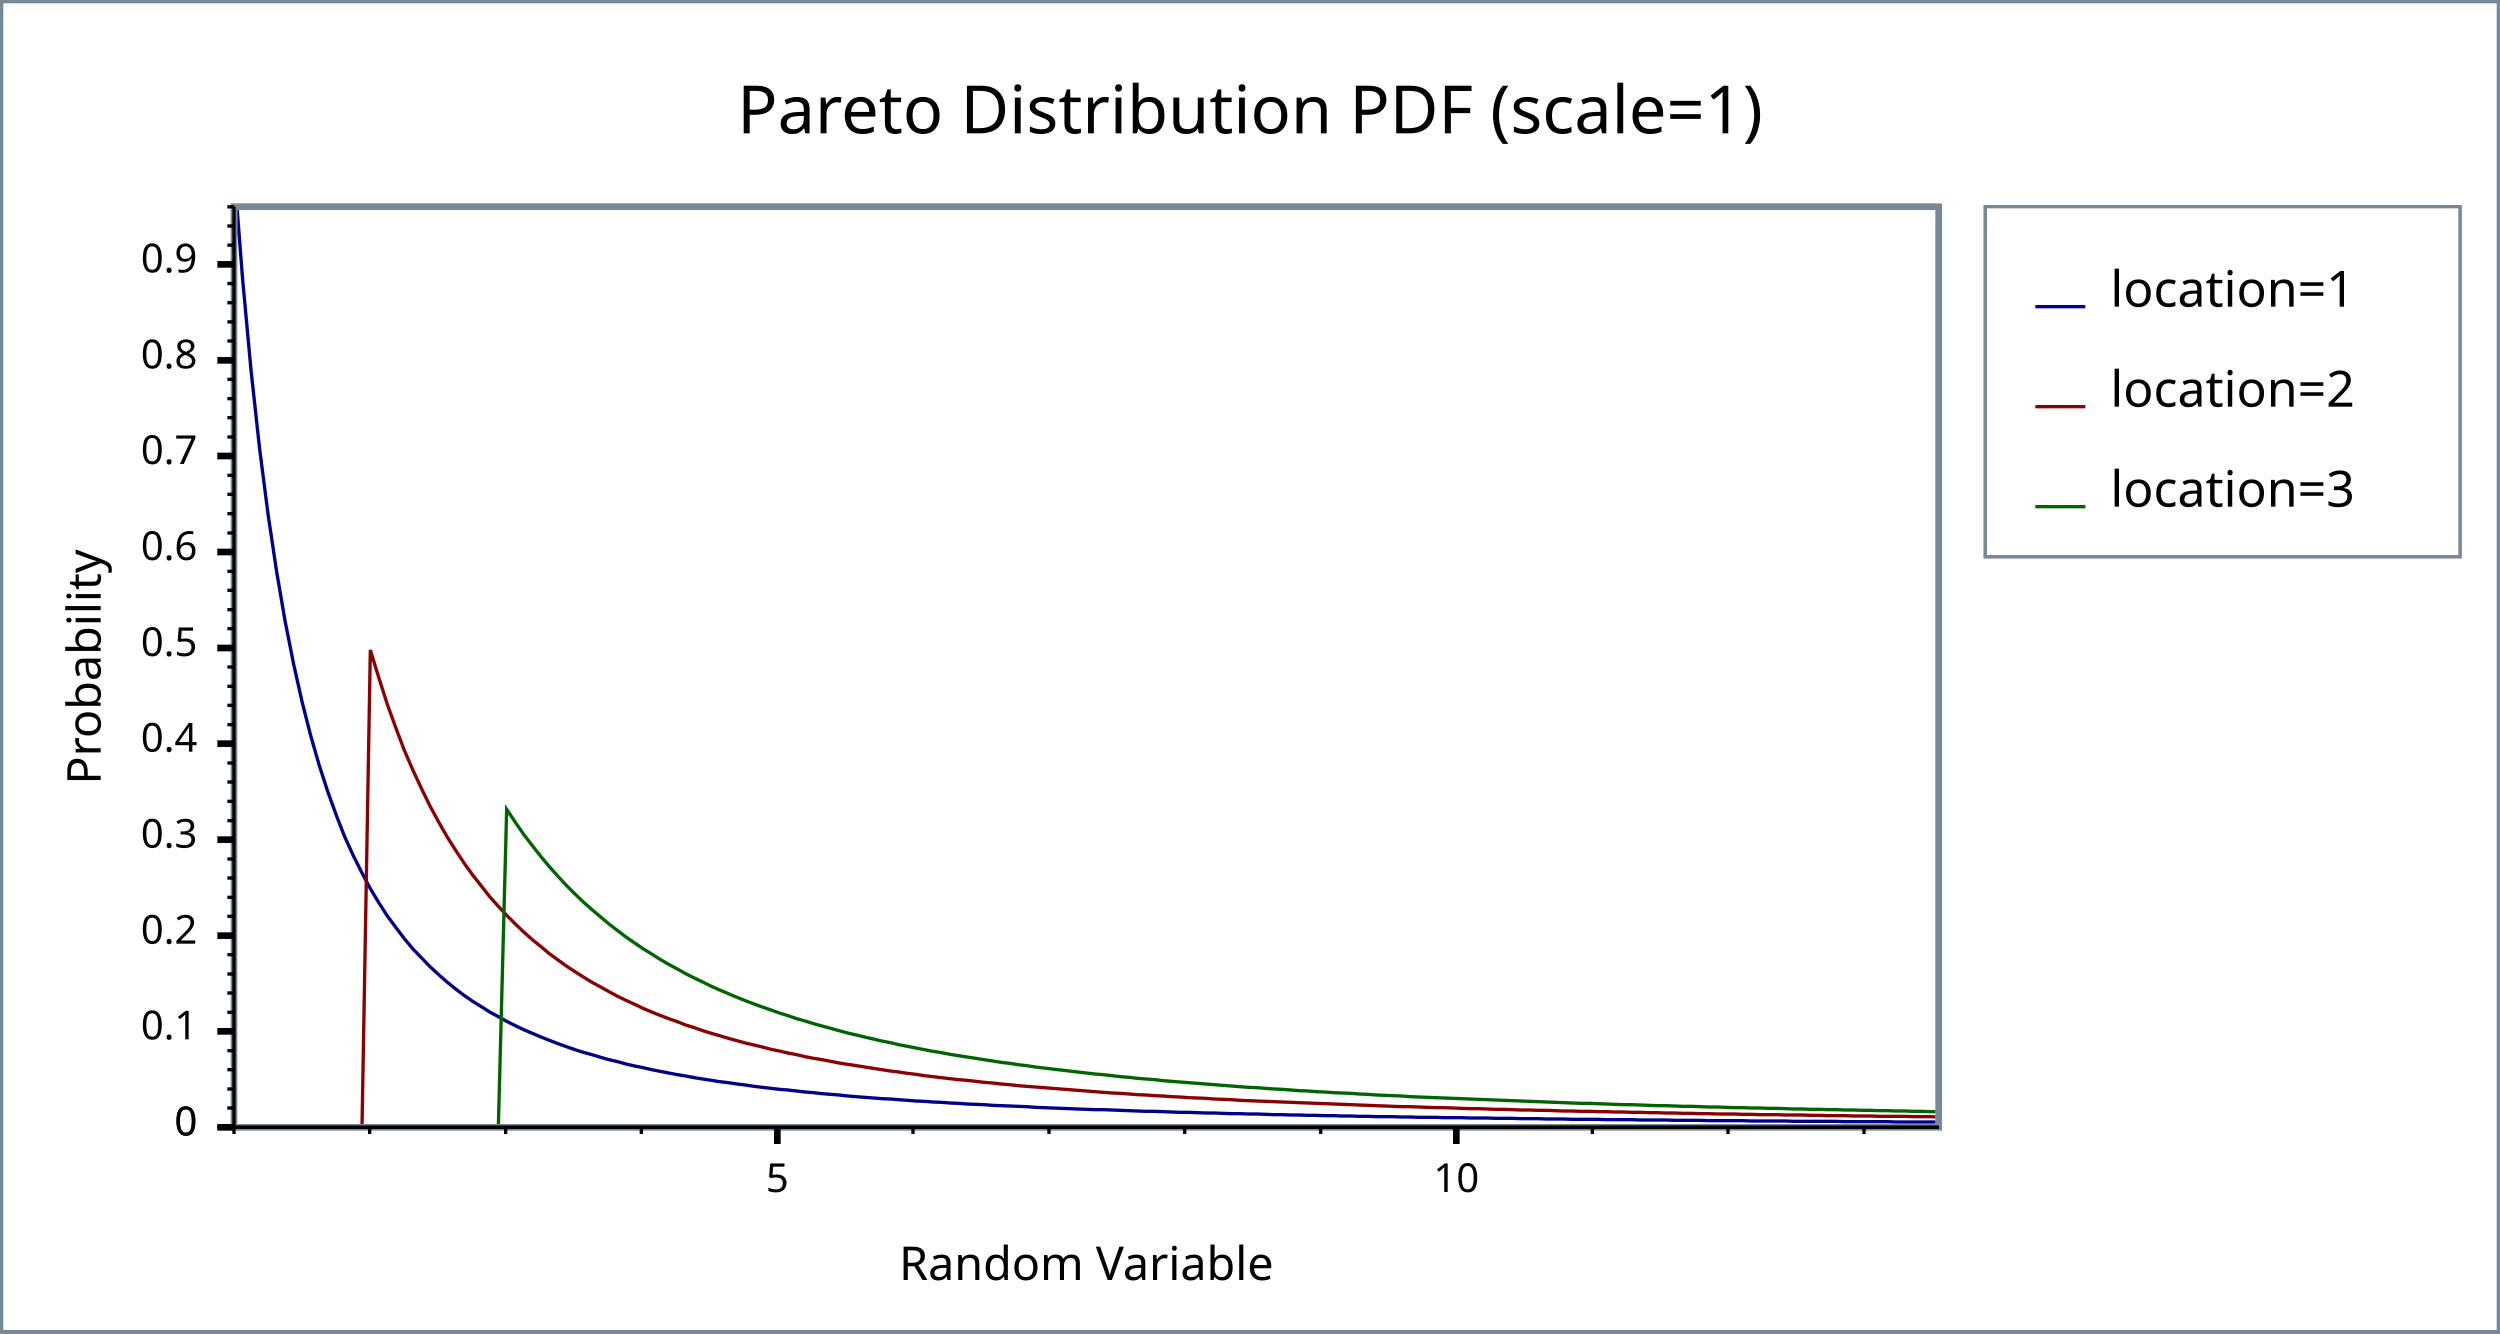
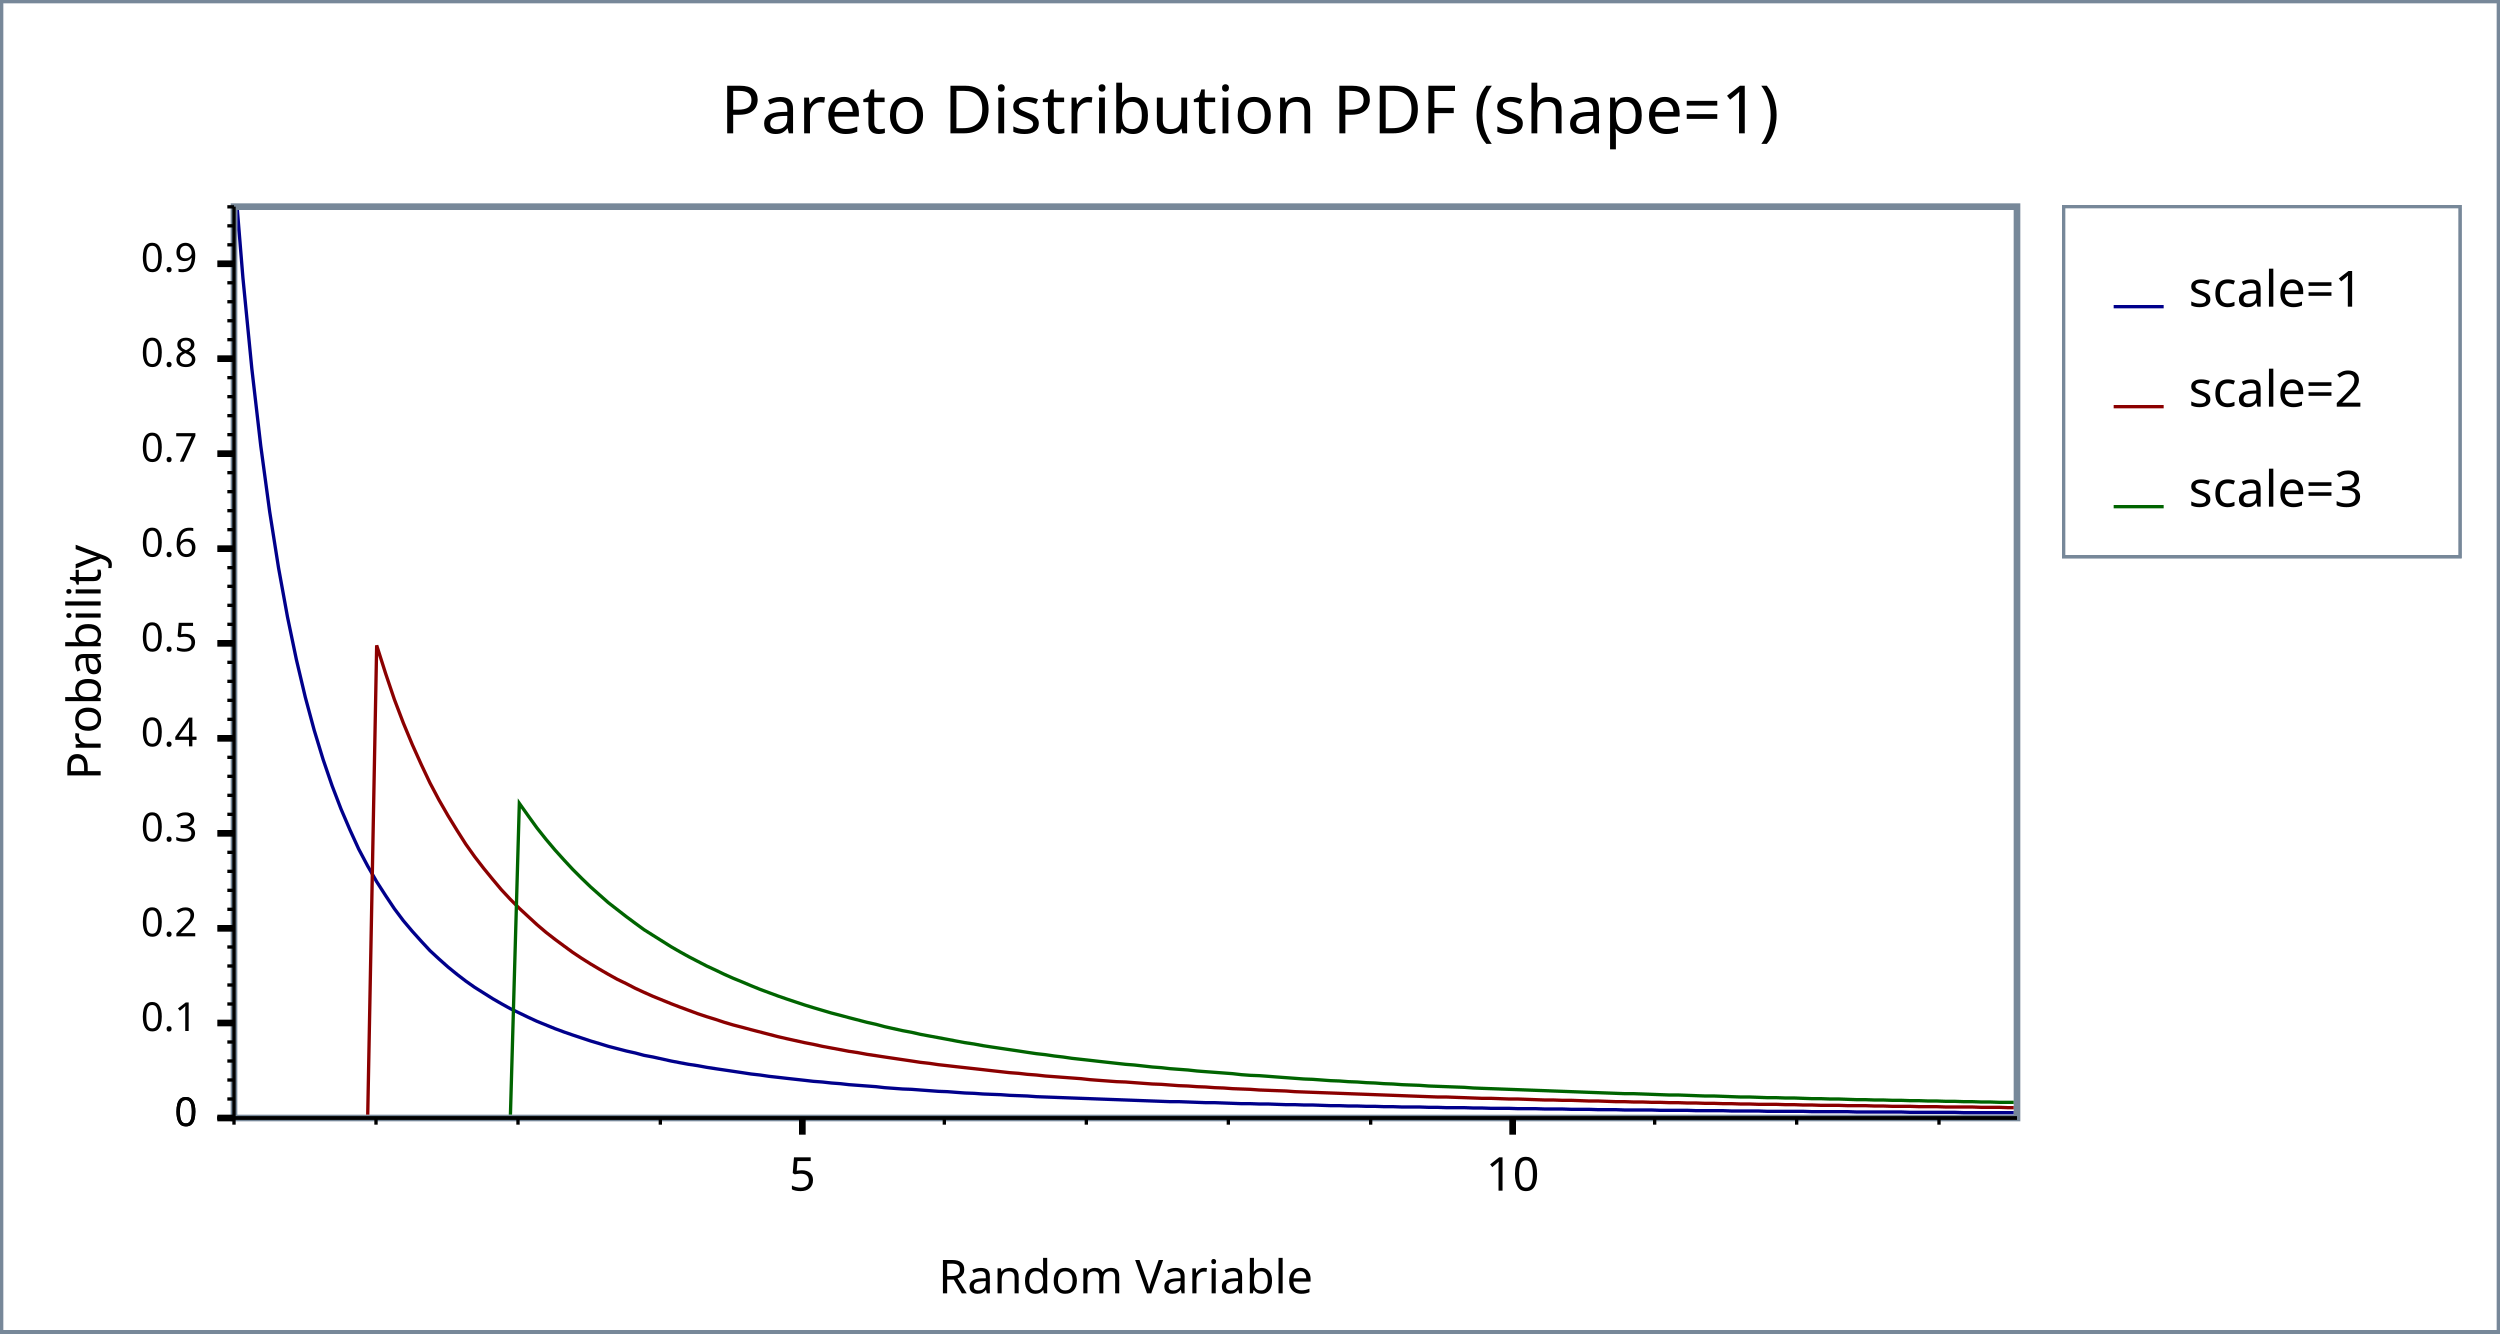
<svg xmlns="http://www.w3.org/2000/svg" width="750" height="400" version="1.1">
  <clipPath id="plot_window">
-     <rect x="71.2" y="63" width="509.4" height="274.2" />
+     <rect x="71.2" y="63" width="532.9" height="271.4" />
  </clipPath>
  <g id="imageBackground" stroke="rgb(119,136,153)" fill="rgb(255,255,255)" stroke-width="2">
    <rect x="0" y="0" width="750" height="400" />
  </g>
  <g id="plotBackground" stroke="rgb(119,136,153)" fill="rgb(255,255,255)" stroke-width="2">
-     <rect x="70.2" y="62" width="511.4" height="276.2" />
+     <rect x="70.2" y="62" width="534.9" height="273.4" />
  </g>
  <g id="yMinorGrid" stroke="rgb(200,220,255)" stroke-width="0.5" />
  <g id="yMajorGrid" stroke="rgb(200,220,255)" stroke-width="1" />
  <g id="xMinorGrid" stroke="rgb(200,220,255)" stroke-width="0.5" />
  <g id="xMajorGrid" stroke="rgb(200,220,255)" stroke-width="1" />
  <g id="yAxis" stroke="rgb(0,0,0)" stroke-width="1">
-     <line x1="70.2" y1="62" x2="70.2" y2="338.2" />
+     <line x1="70.2" y1="62" x2="70.2" y2="335.4" />
  </g>
  <g id="xAxis" stroke="rgb(0,0,0)" stroke-width="1">
-     <line x1="65.2" y1="338.2" x2="581.6" y2="338.2" />
-     <line x1="65.2" y1="338.2" x2="581.6" y2="338.2" />
+     <line x1="65.2" y1="335.4" x2="605.1" y2="335.4" />
+     <line x1="65.2" y1="335.4" x2="605.1" y2="335.4" />
  </g>
  <g id="yMinorTicks" stroke="rgb(0,0,0)" stroke-width="1">
-     <path d="M68.2,332.4 L70.2,332.4 M68.2,326.7 L70.2,326.7 M68.2,320.9 L70.2,320.9 M68.2,315.2 L70.2,315.2 M68.2,303.7 L70.2,303.7 M68.2,297.9 L70.2,297.9 M68.2,292.2 L70.2,292.2 M68.2,286.4 L70.2,286.4 M68.2,274.9 L70.2,274.9 M68.2,269.2 L70.2,269.2 M68.2,263.4 L70.2,263.4 M68.2,257.7 L70.2,257.7 M68.2,246.2 L70.2,246.2 M68.2,240.4 L70.2,240.4 M68.2,234.6 L70.2,234.6 M68.2,228.9 L70.2,228.9 M68.2,217.4 L70.2,217.4 M68.2,211.6 L70.2,211.6 M68.2,205.9 L70.2,205.9 M68.2,200.1 L70.2,200.1 M68.2,188.6 L70.2,188.6 M68.2,182.9 L70.2,182.9 M68.2,177.1 L70.2,177.1 M68.2,171.4 L70.2,171.4 M68.2,159.9 L70.2,159.9 M68.2,154.1 L70.2,154.1 M68.2,148.3 L70.2,148.3 M68.2,142.6 L70.2,142.6 M68.2,131.1 L70.2,131.1 M68.2,125.3 L70.2,125.3 M68.2,119.6 L70.2,119.6 M68.2,113.8 L70.2,113.8 M68.2,102.3 L70.2,102.3 M68.2,96.57 L70.2,96.57 M68.2,90.82 L70.2,90.82 M68.2,85.06 L70.2,85.06 M68.2,73.56 L70.2,73.56 M68.2,67.8 L70.2,67.8 M68.2,62.05 L70.2,62.05 M68.2,338.2 L70.2,338.2 " />
+     <path d="M68.2,329.7 L70.2,329.7 M68.2,324 L70.2,324 M68.2,318.3 L70.2,318.3 M68.2,312.6 L70.2,312.6 M68.2,301.2 L70.2,301.2 M68.2,295.5 L70.2,295.5 M68.2,289.8 L70.2,289.8 M68.2,284.1 L70.2,284.1 M68.2,272.8 L70.2,272.8 M68.2,267.1 L70.2,267.1 M68.2,261.4 L70.2,261.4 M68.2,255.7 L70.2,255.7 M68.2,244.3 L70.2,244.3 M68.2,238.6 L70.2,238.6 M68.2,232.9 L70.2,232.9 M68.2,227.2 L70.2,227.2 M68.2,215.8 L70.2,215.8 M68.2,210.1 L70.2,210.1 M68.2,204.4 L70.2,204.4 M68.2,198.7 L70.2,198.7 M68.2,187.3 L70.2,187.3 M68.2,181.6 L70.2,181.6 M68.2,175.9 L70.2,175.9 M68.2,170.3 L70.2,170.3 M68.2,158.9 L70.2,158.9 M68.2,153.2 L70.2,153.2 M68.2,147.5 L70.2,147.5 M68.2,141.8 L70.2,141.8 M68.2,130.4 L70.2,130.4 M68.2,124.7 L70.2,124.7 M68.2,119 L70.2,119 M68.2,113.3 L70.2,113.3 M68.2,101.9 L70.2,101.9 M68.2,96.22 L70.2,96.22 M68.2,90.52 L70.2,90.52 M68.2,84.83 L70.2,84.83 M68.2,73.44 L70.2,73.44 M68.2,67.75 L70.2,67.75 M68.2,62.05 L70.2,62.05 M68.2,335.4 L70.2,335.4 " fill="none" />
  </g>
  <g id="xMinorTicks" stroke="rgb(0,0,0)" stroke-width="1">
-     <path d="M70.2,338.2 L70.2,340.2 M110.9,338.2 L110.9,340.2 M151.7,338.2 L151.7,340.2 M192.4,338.2 L192.4,340.2 M273.9,338.2 L273.9,340.2 M314.7,338.2 L314.7,340.2 M355.4,338.2 L355.4,340.2 M396.2,338.2 L396.2,340.2 M477.7,338.2 L477.7,340.2 M518.4,338.2 L518.4,340.2 M559.2,338.2 L559.2,340.2 " />
+     <path d="M70.2,335.4 L70.2,337.4 M112.8,335.4 L112.8,337.4 M155.4,335.4 L155.4,337.4 M198.1,335.4 L198.1,337.4 M283.3,335.4 L283.3,337.4 M325.9,335.4 L325.9,337.4 M368.5,335.4 L368.5,337.4 M411.2,335.4 L411.2,337.4 M496.4,335.4 L496.4,337.4 M539,335.4 L539,337.4 M581.7,335.4 L581.7,337.4 " fill="none" />
  </g>
  <g id="yMajorTicks" stroke="rgb(0,0,0)" stroke-width="2">
-     <path d="M65.2,338.2 L70.2,338.2 M65.2,309.4 L70.2,309.4 M65.2,280.7 L70.2,280.7 M65.2,251.9 L70.2,251.9 M65.2,223.1 L70.2,223.1 M65.2,194.4 L70.2,194.4 M65.2,165.6 L70.2,165.6 M65.2,136.8 L70.2,136.8 M65.2,108.1 L70.2,108.1 M65.2,79.31 L70.2,79.31 M65.2,338.2 L70.2,338.2 " />
+     <path d="M65.2,335.4 L70.2,335.4 M65.2,306.9 L70.2,306.9 M65.2,278.5 L70.2,278.5 M65.2,250 L70.2,250 M65.2,221.5 L70.2,221.5 M65.2,193 L70.2,193 M65.2,164.6 L70.2,164.6 M65.2,136.1 L70.2,136.1 M65.2,107.6 L70.2,107.6 M65.2,79.13 L70.2,79.13 M65.2,335.4 L70.2,335.4 " fill="none" />
  </g>
  <g id="xMajorTicks" stroke="rgb(0,0,0)" stroke-width="2">
-     <path d="M233.2,338.2 L233.2,343.2 M436.9,338.2 L436.9,343.2 " />
+     <path d="M240.7,335.4 L240.7,340.4 M453.8,335.4 L453.8,340.4 " fill="none" />
  </g>
  <g id="plotLabels">
-     <text x="233.2" y="357.6" text-anchor="middle" font-size="12" font-family="Verdana">5</text>
-     <text x="436.9" y="357.6" text-anchor="middle" font-size="12" font-family="Verdana">10</text>
-     <text x="59.2" y="340.6" text-anchor="end" font-size="12" font-family="Verdana">0</text>
-     <text x="59.2" y="311.8" text-anchor="end" font-size="12" font-family="Verdana">0.1</text>
-     <text x="59.2" y="283.1" text-anchor="end" font-size="12" font-family="Verdana">0.2</text>
-     <text x="59.2" y="254.3" text-anchor="end" font-size="12" font-family="Verdana">0.3</text>
-     <text x="59.2" y="225.5" text-anchor="end" font-size="12" font-family="Verdana">0.4</text>
-     <text x="59.2" y="196.8" text-anchor="end" font-size="12" font-family="Verdana">0.5</text>
-     <text x="59.2" y="168" text-anchor="end" font-size="12" font-family="Verdana">0.6</text>
-     <text x="59.2" y="139.2" text-anchor="end" font-size="12" font-family="Verdana">0.7</text>
-     <text x="59.2" y="110.5" text-anchor="end" font-size="12" font-family="Verdana">0.8</text>
-     <text x="59.2" y="81.71" text-anchor="end" font-size="12" font-family="Verdana">0.9</text>
-     <text x="59.2" y="340.6" text-anchor="end" font-size="12" font-family="Verdana">0</text>
+     <text x="240.7" y="357.2" text-anchor="middle" font-size="14" font-family="Verdana">5</text>
+     <text x="453.8" y="357.2" text-anchor="middle" font-size="14" font-family="Verdana">10</text>
+     <text x="59.2" y="337.8" text-anchor="end" font-size="12" font-family="Verdana">0</text>
+     <text x="59.2" y="309.3" text-anchor="end" font-size="12" font-family="Verdana">0.1</text>
+     <text x="59.2" y="280.9" text-anchor="end" font-size="12" font-family="Verdana">0.2</text>
+     <text x="59.2" y="252.4" text-anchor="end" font-size="12" font-family="Verdana">0.3</text>
+     <text x="59.2" y="223.9" text-anchor="end" font-size="12" font-family="Verdana">0.4</text>
+     <text x="59.2" y="195.4" text-anchor="end" font-size="12" font-family="Verdana">0.5</text>
+     <text x="59.2" y="167" text-anchor="end" font-size="12" font-family="Verdana">0.6</text>
+     <text x="59.2" y="138.5" text-anchor="end" font-size="12" font-family="Verdana">0.7</text>
+     <text x="59.2" y="110" text-anchor="end" font-size="12" font-family="Verdana">0.8</text>
+     <text x="59.2" y="81.53" text-anchor="end" font-size="12" font-family="Verdana">0.9</text>
+     <text x="59.2" y="337.8" text-anchor="end" font-size="12" font-family="Verdana">0</text>
  </g>
  <g id="yLabel">
-     <text x="30.2" y="200.1" text-anchor="middle" transform="rotate(-90 30.2 200.1 )" font-size="14" font-family="Verdana">Probability</text>
+     <text x="30.2" y="198.7" text-anchor="middle" transform="rotate(-90 30.2 198.7 )" font-size="14" font-family="Verdana">Probability</text>
  </g>
  <g id="xLabel">
-     <text x="325.9" y="384" text-anchor="middle" font-size="14" font-family="Verdana">Random Variable</text>
+     <text x="337.7" y="388" text-anchor="middle" font-size="14" font-family="Verdana">Random Variable</text>
  </g>
  <g id="plotLines" stroke-width="2">
    <g clip-path="url(#plot_window)" stroke="rgb(0,0,139)" stroke-width="1">
-       <path d="M70.2,50.54 L72.76,83.51 L75.31,111.1 L77.87,134.5 L80.43,154.4 L82.99,171.5 L85.54,186.4 L88.1,199.3 L90.66,210.7 L93.21,220.7 L95.77,229.6 L98.33,237.5 L100.9,244.6 L103.4,251 L106,256.7 L108.6,261.9 L111.1,266.6 L113.7,270.9 L116.2,274.8 L118.8,278.3 L121.3,281.6 L123.9,284.7 L126.5,287.4 L129,290 L131.6,292.4 L134.1,294.6 L136.7,296.7 L139.2,298.6 L141.8,300.4 L144.4,302 L146.9,303.6 L149.5,305 L152,306.4 L154.6,307.7 L157.1,308.9 L159.7,310 L162.3,311.1 L164.8,312.1 L167.4,313.1 L169.9,314 L172.5,314.9 L175,315.7 L177.6,316.4 L180.2,317.2 L182.7,317.9 L185.3,318.5 L187.8,319.2 L190.4,319.8 L192.9,320.3 L195.5,320.9 L198,321.4 L200.6,321.9 L203.2,322.4 L205.7,322.8 L208.3,323.3 L210.8,323.7 L213.4,324.1 L215.9,324.5 L218.5,324.8 L221.1,325.2 L223.6,325.5 L226.2,325.9 L228.7,326.2 L231.3,326.5 L233.8,326.8 L236.4,327 L239,327.3 L241.5,327.6 L244.1,327.8 L246.6,328.1 L249.2,328.3 L251.7,328.5 L254.3,328.8 L256.9,329 L259.4,329.2 L262,329.4 L264.5,329.6 L267.1,329.7 L269.6,329.9 L272.2,330.1 L274.8,330.3 L277.3,330.4 L279.9,330.6 L282.4,330.7 L285,330.9 L287.5,331 L290.1,331.2 L292.7,331.3 L295.2,331.4 L297.8,331.6 L300.3,331.7 L302.9,331.8 L305.4,331.9 L308,332 L310.6,332.2 L313.1,332.3 L315.7,332.4 L318.2,332.5 L320.8,332.6 L323.3,332.7 L325.9,332.8 L328.5,332.9 L331,332.9 L333.6,333 L336.1,333.1 L338.7,333.2 L341.2,333.3 L343.8,333.4 L346.4,333.4 L348.9,333.5 L351.5,333.6 L354,333.7 L356.6,333.7 L359.1,333.8 L361.7,333.9 L364.3,333.9 L366.8,334 L369.4,334.1 L371.9,334.1 L374.5,334.2 L377,334.2 L379.6,334.3 L382.2,334.4 L384.7,334.4 L387.3,334.5 L389.8,334.5 L392.4,334.6 L394.9,334.6 L397.5,334.7 L400.1,334.7 L402.6,334.8 L405.2,334.8 L407.7,334.9 L410.3,334.9 L412.8,335 L415.4,335 L418,335 L420.5,335.1 L423.1,335.1 L425.6,335.2 L428.2,335.2 L430.7,335.2 L433.3,335.3 L435.9,335.3 L438.4,335.3 L441,335.4 L443.5,335.4 L446.1,335.4 L448.6,335.5 L451.2,335.5 L453.7,335.5 L456.3,335.6 L458.9,335.6 L461.4,335.6 L464,335.7 L466.5,335.7 L469.1,335.7 L471.6,335.8 L474.2,335.8 L476.8,335.8 L479.3,335.8 L481.9,335.9 L484.4,335.9 L487,335.9 L489.5,335.9 L492.1,336 L494.7,336 L497.2,336 L499.8,336 L502.3,336.1 L504.9,336.1 L507.4,336.1 L510,336.1 L512.6,336.2 L515.1,336.2 L517.7,336.2 L520.2,336.2 L522.8,336.2 L525.3,336.3 L527.9,336.3 L530.5,336.3 L533,336.3 L535.6,336.3 L538.1,336.4 L540.7,336.4 L543.2,336.4 L545.8,336.4 L548.4,336.4 L550.9,336.4 L553.5,336.5 L556,336.5 L558.6,336.5 L561.1,336.5 L563.7,336.5 L566.3,336.5 L568.8,336.6 L571.4,336.6 L573.9,336.6 L576.5,336.6 L579,336.6 L581.6,336.6 " fill="none" />
+       <path d="M70.2,50.66 L72.87,83.29 L75.55,110.6 L78.22,133.7 L80.9,153.5 L83.57,170.4 L86.25,185.1 L88.92,197.9 L91.6,209.2 L94.27,219.1 L96.95,227.9 L99.62,235.7 L102.3,242.7 L105,249 L107.6,254.7 L110.3,259.8 L113,264.5 L115.7,268.7 L118.3,272.6 L121,276.2 L123.7,279.4 L126.4,282.4 L129,285.2 L131.7,287.7 L134.4,290.1 L137.1,292.3 L139.7,294.3 L142.4,296.2 L145.1,297.9 L147.8,299.6 L150.4,301.1 L153.1,302.6 L155.8,303.9 L158.5,305.2 L161.1,306.4 L163.8,307.5 L166.5,308.6 L169.2,309.6 L171.8,310.5 L174.5,311.4 L177.2,312.3 L179.9,313.1 L182.5,313.9 L185.2,314.6 L187.9,315.3 L190.6,315.9 L193.2,316.6 L195.9,317.1 L198.6,317.7 L201.3,318.3 L203.9,318.8 L206.6,319.3 L209.3,319.7 L212,320.2 L214.6,320.6 L217.3,321 L220,321.4 L222.7,321.8 L225.3,322.2 L228,322.5 L230.7,322.9 L233.4,323.2 L236,323.5 L238.7,323.8 L241.4,324.1 L244,324.4 L246.7,324.6 L249.4,324.9 L252.1,325.1 L254.7,325.4 L257.4,325.6 L260.1,325.8 L262.8,326 L265.4,326.3 L268.1,326.5 L270.8,326.7 L273.5,326.8 L276.1,327 L278.8,327.2 L281.5,327.4 L284.2,327.5 L286.8,327.7 L289.5,327.9 L292.2,328 L294.9,328.2 L297.5,328.3 L300.2,328.4 L302.9,328.6 L305.6,328.7 L308.2,328.8 L310.9,329 L313.6,329.1 L316.3,329.2 L318.9,329.3 L321.6,329.4 L324.3,329.5 L327,329.6 L329.6,329.7 L332.3,329.8 L335,329.9 L337.7,330 L340.3,330.1 L343,330.2 L345.7,330.3 L348.4,330.4 L351,330.5 L353.7,330.5 L356.4,330.6 L359.1,330.7 L361.7,330.8 L364.4,330.8 L367.1,330.9 L369.8,331 L372.4,331.1 L375.1,331.1 L377.8,331.2 L380.5,331.2 L383.1,331.3 L385.8,331.4 L388.5,331.4 L391.2,331.5 L393.8,331.5 L396.5,331.6 L399.2,331.7 L401.9,331.7 L404.5,331.8 L407.2,331.8 L409.9,331.9 L412.5,331.9 L415.2,332 L417.9,332 L420.6,332.1 L423.2,332.1 L425.9,332.1 L428.6,332.2 L431.3,332.2 L433.9,332.3 L436.6,332.3 L439.3,332.3 L442,332.4 L444.6,332.4 L447.3,332.5 L450,332.5 L452.7,332.5 L455.3,332.6 L458,332.6 L460.7,332.6 L463.4,332.7 L466,332.7 L468.7,332.7 L471.4,332.8 L474.1,332.8 L476.7,332.8 L479.4,332.9 L482.1,332.9 L484.8,332.9 L487.4,333 L490.1,333 L492.8,333 L495.5,333 L498.1,333.1 L500.8,333.1 L503.5,333.1 L506.2,333.1 L508.8,333.2 L511.5,333.2 L514.2,333.2 L516.9,333.2 L519.5,333.3 L522.2,333.3 L524.9,333.3 L527.6,333.3 L530.2,333.4 L532.9,333.4 L535.6,333.4 L538.3,333.4 L540.9,333.4 L543.6,333.5 L546.3,333.5 L549,333.5 L551.6,333.5 L554.3,333.5 L557,333.6 L559.7,333.6 L562.3,333.6 L565,333.6 L567.7,333.6 L570.4,333.6 L573,333.7 L575.7,333.7 L578.4,333.7 L581,333.7 L583.7,333.7 L586.4,333.7 L589.1,333.8 L591.7,333.8 L594.4,333.8 L597.1,333.8 L599.8,333.8 L602.4,333.8 L605.1,333.8 " fill="none" />
    </g>
    <g clip-path="url(#plot_window)" stroke="rgb(139,0,0)" stroke-width="1">
-       <path d="M70.2,338.2 L72.76,338.2 L75.31,338.2 L77.87,338.2 L80.43,338.2 L82.99,338.2 L85.54,338.2 L88.1,338.2 L90.66,338.2 L93.21,338.2 L95.77,338.2 L98.33,338.2 L100.9,338.2 L103.4,338.2 L106,338.2 L108.6,338.2 L111.1,195 L113.7,203.5 L116.2,211.3 L118.8,218.5 L121.3,225.1 L123.9,231.1 L126.5,236.7 L129,241.8 L131.6,246.6 L134.1,251 L136.7,255.1 L139.2,258.9 L141.8,262.5 L144.4,265.8 L146.9,269 L149.5,271.9 L152,274.6 L154.6,277.2 L157.1,279.6 L159.7,281.9 L162.3,284 L164.8,286.1 L167.4,288 L169.9,289.8 L172.5,291.5 L175,293.1 L177.6,294.7 L180.2,296.1 L182.7,297.5 L185.3,298.9 L187.8,300.1 L190.4,301.3 L192.9,302.5 L195.5,303.6 L198,304.6 L200.6,305.6 L203.2,306.5 L205.7,307.5 L208.3,308.3 L210.8,309.2 L213.4,310 L215.9,310.7 L218.5,311.5 L221.1,312.2 L223.6,312.9 L226.2,313.5 L228.7,314.1 L231.3,314.8 L233.8,315.3 L236.4,315.9 L239,316.4 L241.5,317 L244.1,317.5 L246.6,317.9 L249.2,318.4 L251.7,318.9 L254.3,319.3 L256.9,319.7 L259.4,320.1 L262,320.5 L264.5,320.9 L267.1,321.3 L269.6,321.6 L272.2,322 L274.8,322.3 L277.3,322.7 L279.9,323 L282.4,323.3 L285,323.6 L287.5,323.9 L290.1,324.1 L292.7,324.4 L295.2,324.7 L297.8,324.9 L300.3,325.2 L302.9,325.4 L305.4,325.7 L308,325.9 L310.6,326.1 L313.1,326.3 L315.7,326.5 L318.2,326.7 L320.8,326.9 L323.3,327.1 L325.9,327.3 L328.5,327.5 L331,327.7 L333.6,327.9 L336.1,328 L338.7,328.2 L341.2,328.4 L343.8,328.5 L346.4,328.7 L348.9,328.8 L351.5,329 L354,329.1 L356.6,329.3 L359.1,329.4 L361.7,329.5 L364.3,329.7 L366.8,329.8 L369.4,329.9 L371.9,330.1 L374.5,330.2 L377,330.3 L379.6,330.4 L382.2,330.5 L384.7,330.6 L387.3,330.7 L389.8,330.8 L392.4,330.9 L394.9,331 L397.5,331.1 L400.1,331.2 L402.6,331.3 L405.2,331.4 L407.7,331.5 L410.3,331.6 L412.8,331.7 L415.4,331.8 L418,331.9 L420.5,332 L423.1,332 L425.6,332.1 L428.2,332.2 L430.7,332.3 L433.3,332.3 L435.9,332.4 L438.4,332.5 L441,332.6 L443.5,332.6 L446.1,332.7 L448.6,332.8 L451.2,332.8 L453.7,332.9 L456.3,333 L458.9,333 L461.4,333.1 L464,333.1 L466.5,333.2 L469.1,333.3 L471.6,333.3 L474.2,333.4 L476.8,333.4 L479.3,333.5 L481.9,333.5 L484.4,333.6 L487,333.6 L489.5,333.7 L492.1,333.7 L494.7,333.8 L497.2,333.8 L499.8,333.9 L502.3,333.9 L504.9,334 L507.4,334 L510,334.1 L512.6,334.1 L515.1,334.2 L517.7,334.2 L520.2,334.2 L522.8,334.3 L525.3,334.3 L527.9,334.4 L530.5,334.4 L533,334.4 L535.6,334.5 L538.1,334.5 L540.7,334.5 L543.2,334.6 L545.8,334.6 L548.4,334.7 L550.9,334.7 L553.5,334.7 L556,334.8 L558.6,334.8 L561.1,334.8 L563.7,334.9 L566.3,334.9 L568.8,334.9 L571.4,334.9 L573.9,335 L576.5,335 L579,335 L581.6,335.1 " fill="none" />
+       <path d="M70.2,335.4 L72.87,335.4 L75.55,335.4 L78.22,335.4 L80.9,335.4 L83.57,335.4 L86.25,335.4 L88.92,335.4 L91.6,335.4 L94.27,335.4 L96.95,335.4 L99.62,335.4 L102.3,335.4 L105,335.4 L107.6,335.4 L110.3,335.4 L113,193.6 L115.7,202.1 L118.3,209.8 L121,216.9 L123.7,223.4 L126.4,229.4 L129,234.9 L131.7,240 L134.4,244.7 L137.1,249.1 L139.7,253.2 L142.4,257 L145.1,260.5 L147.8,263.8 L150.4,266.9 L153.1,269.8 L155.8,272.5 L158.5,275 L161.1,277.4 L163.8,279.7 L166.5,281.8 L169.2,283.8 L171.8,285.7 L174.5,287.5 L177.2,289.2 L179.9,290.8 L182.5,292.3 L185.2,293.8 L187.9,295.1 L190.6,296.5 L193.2,297.7 L195.9,298.9 L198.6,300 L201.3,301.1 L203.9,302.1 L206.6,303.1 L209.3,304.1 L212,305 L214.6,305.8 L217.3,306.7 L220,307.5 L222.7,308.2 L225.3,308.9 L228,309.6 L230.7,310.3 L233.4,311 L236,311.6 L238.7,312.2 L241.4,312.8 L244,313.3 L246.7,313.9 L249.4,314.4 L252.1,314.9 L254.7,315.4 L257.4,315.8 L260.1,316.3 L262.8,316.7 L265.4,317.1 L268.1,317.5 L270.8,317.9 L273.5,318.3 L276.1,318.7 L278.8,319 L281.5,319.4 L284.2,319.7 L286.8,320 L289.5,320.3 L292.2,320.6 L294.9,320.9 L297.5,321.2 L300.2,321.5 L302.9,321.8 L305.6,322 L308.2,322.3 L310.9,322.5 L313.6,322.8 L316.3,323 L318.9,323.2 L321.6,323.4 L324.3,323.6 L327,323.9 L329.6,324.1 L332.3,324.3 L335,324.5 L337.7,324.6 L340.3,324.8 L343,325 L345.7,325.2 L348.4,325.3 L351,325.5 L353.7,325.7 L356.4,325.8 L359.1,326 L361.7,326.1 L364.4,326.3 L367.1,326.4 L369.8,326.6 L372.4,326.7 L375.1,326.8 L377.8,327 L380.5,327.1 L383.1,327.2 L385.8,327.3 L388.5,327.5 L391.2,327.6 L393.8,327.7 L396.5,327.8 L399.2,327.9 L401.9,328 L404.5,328.1 L407.2,328.2 L409.9,328.3 L412.5,328.4 L415.2,328.5 L417.9,328.6 L420.6,328.7 L423.2,328.8 L425.9,328.9 L428.6,329 L431.3,329.1 L433.9,329.1 L436.6,329.2 L439.3,329.3 L442,329.4 L444.6,329.5 L447.3,329.5 L450,329.6 L452.7,329.7 L455.3,329.7 L458,329.8 L460.7,329.9 L463.4,330 L466,330 L468.7,330.1 L471.4,330.1 L474.1,330.2 L476.7,330.3 L479.4,330.3 L482.1,330.4 L484.8,330.5 L487.4,330.5 L490.1,330.6 L492.8,330.6 L495.5,330.7 L498.1,330.7 L500.8,330.8 L503.5,330.8 L506.2,330.9 L508.8,330.9 L511.5,331 L514.2,331 L516.9,331.1 L519.5,331.1 L522.2,331.2 L524.9,331.2 L527.6,331.3 L530.2,331.3 L532.9,331.3 L535.6,331.4 L538.3,331.4 L540.9,331.5 L543.6,331.5 L546.3,331.6 L549,331.6 L551.6,331.6 L554.3,331.7 L557,331.7 L559.7,331.7 L562.3,331.8 L565,331.8 L567.7,331.9 L570.4,331.9 L573,331.9 L575.7,332 L578.4,332 L581,332 L583.7,332.1 L586.4,332.1 L589.1,332.1 L591.7,332.1 L594.4,332.2 L597.1,332.2 L599.8,332.2 L602.4,332.3 L605.1,332.3 " fill="none" />
    </g>
    <g clip-path="url(#plot_window)" stroke="rgb(0,100,0)" stroke-width="1">
-       <path d="M70.2,338.2 L72.76,338.2 L75.31,338.2 L77.87,338.2 L80.43,338.2 L82.99,338.2 L85.54,338.2 L88.1,338.2 L90.66,338.2 L93.21,338.2 L95.77,338.2 L98.33,338.2 L100.9,338.2 L103.4,338.2 L106,338.2 L108.6,338.2 L111.1,338.2 L113.7,338.2 L116.2,338.2 L118.8,338.2 L121.3,338.2 L123.9,338.2 L126.5,338.2 L129,338.2 L131.6,338.2 L134.1,338.2 L136.7,338.2 L139.2,338.2 L141.8,338.2 L144.4,338.2 L146.9,338.2 L149.5,338.2 L152,242.8 L154.6,246.7 L157.1,250.3 L159.7,253.7 L162.3,257 L164.8,260 L167.4,262.9 L169.9,265.6 L172.5,268.2 L175,270.6 L177.6,272.9 L180.2,275.1 L182.7,277.2 L185.3,279.2 L187.8,281.1 L190.4,282.9 L192.9,284.6 L195.5,286.2 L198,287.8 L200.6,289.3 L203.2,290.7 L205.7,292.1 L208.3,293.4 L210.8,294.6 L213.4,295.9 L215.9,297 L218.5,298.1 L221.1,299.2 L223.6,300.2 L226.2,301.2 L228.7,302.1 L231.3,303 L233.8,303.9 L236.4,304.7 L239,305.6 L241.5,306.3 L244.1,307.1 L246.6,307.8 L249.2,308.5 L251.7,309.2 L254.3,309.9 L256.9,310.5 L259.4,311.1 L262,311.7 L264.5,312.3 L267.1,312.8 L269.6,313.4 L272.2,313.9 L274.8,314.4 L277.3,314.9 L279.9,315.4 L282.4,315.8 L285,316.3 L287.5,316.7 L290.1,317.1 L292.7,317.5 L295.2,317.9 L297.8,318.3 L300.3,318.7 L302.9,319 L305.4,319.4 L308,319.7 L310.6,320.1 L313.1,320.4 L315.7,320.7 L318.2,321 L320.8,321.3 L323.3,321.6 L325.9,321.9 L328.5,322.2 L331,322.4 L333.6,322.7 L336.1,323 L338.7,323.2 L341.2,323.5 L343.8,323.7 L346.4,323.9 L348.9,324.2 L351.5,324.4 L354,324.6 L356.6,324.8 L359.1,325 L361.7,325.2 L364.3,325.4 L366.8,325.6 L369.4,325.8 L371.9,326 L374.5,326.2 L377,326.3 L379.6,326.5 L382.2,326.7 L384.7,326.8 L387.3,327 L389.8,327.2 L392.4,327.3 L394.9,327.5 L397.5,327.6 L400.1,327.8 L402.6,327.9 L405.2,328 L407.7,328.2 L410.3,328.3 L412.8,328.5 L415.4,328.6 L418,328.7 L420.5,328.8 L423.1,329 L425.6,329.1 L428.2,329.2 L430.7,329.3 L433.3,329.4 L435.9,329.5 L438.4,329.6 L441,329.7 L443.5,329.8 L446.1,329.9 L448.6,330 L451.2,330.1 L453.7,330.2 L456.3,330.3 L458.9,330.4 L461.4,330.5 L464,330.6 L466.5,330.7 L469.1,330.8 L471.6,330.9 L474.2,331 L476.8,331 L479.3,331.1 L481.9,331.2 L484.4,331.3 L487,331.4 L489.5,331.4 L492.1,331.5 L494.7,331.6 L497.2,331.7 L499.8,331.7 L502.3,331.8 L504.9,331.9 L507.4,331.9 L510,332 L512.6,332.1 L515.1,332.1 L517.7,332.2 L520.2,332.3 L522.8,332.3 L525.3,332.4 L527.9,332.4 L530.5,332.5 L533,332.5 L535.6,332.6 L538.1,332.7 L540.7,332.7 L543.2,332.8 L545.8,332.8 L548.4,332.9 L550.9,332.9 L553.5,333 L556,333 L558.6,333.1 L561.1,333.1 L563.7,333.2 L566.3,333.2 L568.8,333.3 L571.4,333.3 L573.9,333.4 L576.5,333.4 L579,333.5 L581.6,333.5 " fill="none" />
+       <path d="M70.2,335.4 L72.87,335.4 L75.55,335.4 L78.22,335.4 L80.9,335.4 L83.57,335.4 L86.25,335.4 L88.92,335.4 L91.6,335.4 L94.27,335.4 L96.95,335.4 L99.62,335.4 L102.3,335.4 L105,335.4 L107.6,335.4 L110.3,335.4 L113,335.4 L115.7,335.4 L118.3,335.4 L121,335.4 L123.7,335.4 L126.4,335.4 L129,335.4 L131.7,335.4 L134.4,335.4 L137.1,335.4 L139.7,335.4 L142.4,335.4 L145.1,335.4 L147.8,335.4 L150.4,335.4 L153.1,335.4 L155.8,241 L158.5,244.8 L161.1,248.4 L163.8,251.8 L166.5,255 L169.2,258 L171.8,260.8 L174.5,263.5 L177.2,266.1 L179.9,268.5 L182.5,270.8 L185.2,272.9 L187.9,275 L190.6,277 L193.2,278.9 L195.9,280.6 L198.6,282.3 L201.3,284 L203.9,285.5 L206.6,287 L209.3,288.4 L212,289.8 L214.6,291 L217.3,292.3 L220,293.5 L222.7,294.6 L225.3,295.7 L228,296.8 L230.7,297.8 L233.4,298.8 L236,299.7 L238.7,300.6 L241.4,301.5 L244,302.3 L246.7,303.1 L249.4,303.9 L252.1,304.6 L254.7,305.3 L257.4,306 L260.1,306.7 L262.8,307.3 L265.4,308 L268.1,308.6 L270.8,309.2 L273.5,309.7 L276.1,310.3 L278.8,310.8 L281.5,311.3 L284.2,311.8 L286.8,312.3 L289.5,312.8 L292.2,313.2 L294.9,313.7 L297.5,314.1 L300.2,314.5 L302.9,314.9 L305.6,315.3 L308.2,315.7 L310.9,316.1 L313.6,316.4 L316.3,316.8 L318.9,317.1 L321.6,317.5 L324.3,317.8 L327,318.1 L329.6,318.4 L332.3,318.7 L335,319 L337.7,319.3 L340.3,319.5 L343,319.8 L345.7,320.1 L348.4,320.3 L351,320.6 L353.7,320.8 L356.4,321 L359.1,321.3 L361.7,321.5 L364.4,321.7 L367.1,321.9 L369.8,322.1 L372.4,322.4 L375.1,322.6 L377.8,322.7 L380.5,322.9 L383.1,323.1 L385.8,323.3 L388.5,323.5 L391.2,323.7 L393.8,323.8 L396.5,324 L399.2,324.2 L401.9,324.3 L404.5,324.5 L407.2,324.6 L409.9,324.8 L412.5,324.9 L415.2,325.1 L417.9,325.2 L420.6,325.4 L423.2,325.5 L425.9,325.6 L428.6,325.8 L431.3,325.9 L433.9,326 L436.6,326.1 L439.3,326.2 L442,326.4 L444.6,326.5 L447.3,326.6 L450,326.7 L452.7,326.8 L455.3,326.9 L458,327 L460.7,327.1 L463.4,327.2 L466,327.3 L468.7,327.4 L471.4,327.5 L474.1,327.6 L476.7,327.7 L479.4,327.8 L482.1,327.9 L484.8,328 L487.4,328.1 L490.1,328.1 L492.8,328.2 L495.5,328.3 L498.1,328.4 L500.8,328.5 L503.5,328.5 L506.2,328.6 L508.8,328.7 L511.5,328.8 L514.2,328.8 L516.9,328.9 L519.5,329 L522.2,329.1 L524.9,329.1 L527.6,329.2 L530.2,329.3 L532.9,329.3 L535.6,329.4 L538.3,329.4 L540.9,329.5 L543.6,329.6 L546.3,329.6 L549,329.7 L551.6,329.7 L554.3,329.8 L557,329.9 L559.7,329.9 L562.3,330 L565,330 L567.7,330.1 L570.4,330.1 L573,330.2 L575.7,330.2 L578.4,330.3 L581,330.3 L583.7,330.4 L586.4,330.4 L589.1,330.5 L591.7,330.5 L594.4,330.6 L597.1,330.6 L599.8,330.7 L602.4,330.7 L605.1,330.7 " fill="none" />
    </g>
  </g>
-   <g id="plotPoints" clip-path="url(#plot_window)">
-     <g stroke="rgb(0,0,0)" />
-     <g stroke="rgb(0,0,0)" />
-     <g stroke="rgb(0,0,0)" />
-   </g>
-   <g id="limitPoints" stroke="rgb(119,136,153)" fill="rgb(250,235,215)" />
+   <g id="plotPoints" clip-path="url(#plot_window)" />
  <g id="legendBackground" stroke="rgb(119,136,153)" fill="rgb(255,255,255)" stroke-width="1">
-     <rect x="595.6" y="62" width="142.4" height="105" />
-     <rect x="595.6" y="62" width="142.4" height="105" />
+     <rect x="619.1" y="62" width="118.9" height="105" />
+     <rect x="619.1" y="62" width="118.9" height="105" />
  </g>
  <g id="legendPoints">
    <g stroke="rgb(0,0,139)" stroke-width="1">
-       <line x1="610.6" y1="92" x2="625.6" y2="92" />
+       <line x1="634.1" y1="92" x2="649.1" y2="92" />
    </g>
    <g stroke="rgb(139,0,0)" stroke-width="1">
-       <line x1="610.6" y1="122" x2="625.6" y2="122" />
+       <line x1="634.1" y1="122" x2="649.1" y2="122" />
    </g>
    <g stroke="rgb(0,100,0)" stroke-width="1">
-       <line x1="610.6" y1="152" x2="625.6" y2="152" />
+       <line x1="634.1" y1="152" x2="649.1" y2="152" />
    </g>
  </g>
  <g id="legendText">
-     <text x="633.1" y="92" font-size="15" font-family="Verdana">location=1</text>
-     <text x="633.1" y="122" font-size="15" font-family="Verdana">location=2</text>
-     <text x="633.1" y="152" font-size="15" font-family="Verdana">location=3</text>
+     <text x="656.6" y="92" font-size="15" font-family="Verdana">scale=1</text>
+     <text x="656.6" y="122" font-size="15" font-family="Verdana">scale=2</text>
+     <text x="656.6" y="152" font-size="15" font-family="Verdana">scale=3</text>
  </g>
  <g id="title">
-     <text x="375" y="40" text-anchor="middle" font-size="20" font-family="Verdana">Pareto Distribution PDF (scale=1)</text>
+     <text x="375" y="40" text-anchor="middle" font-size="20" font-family="Verdana">Pareto Distribution PDF (shape=1)</text>
  </g>
+   <g id="plotXValues" />
+   <g id="plotYValues" />
</svg>
